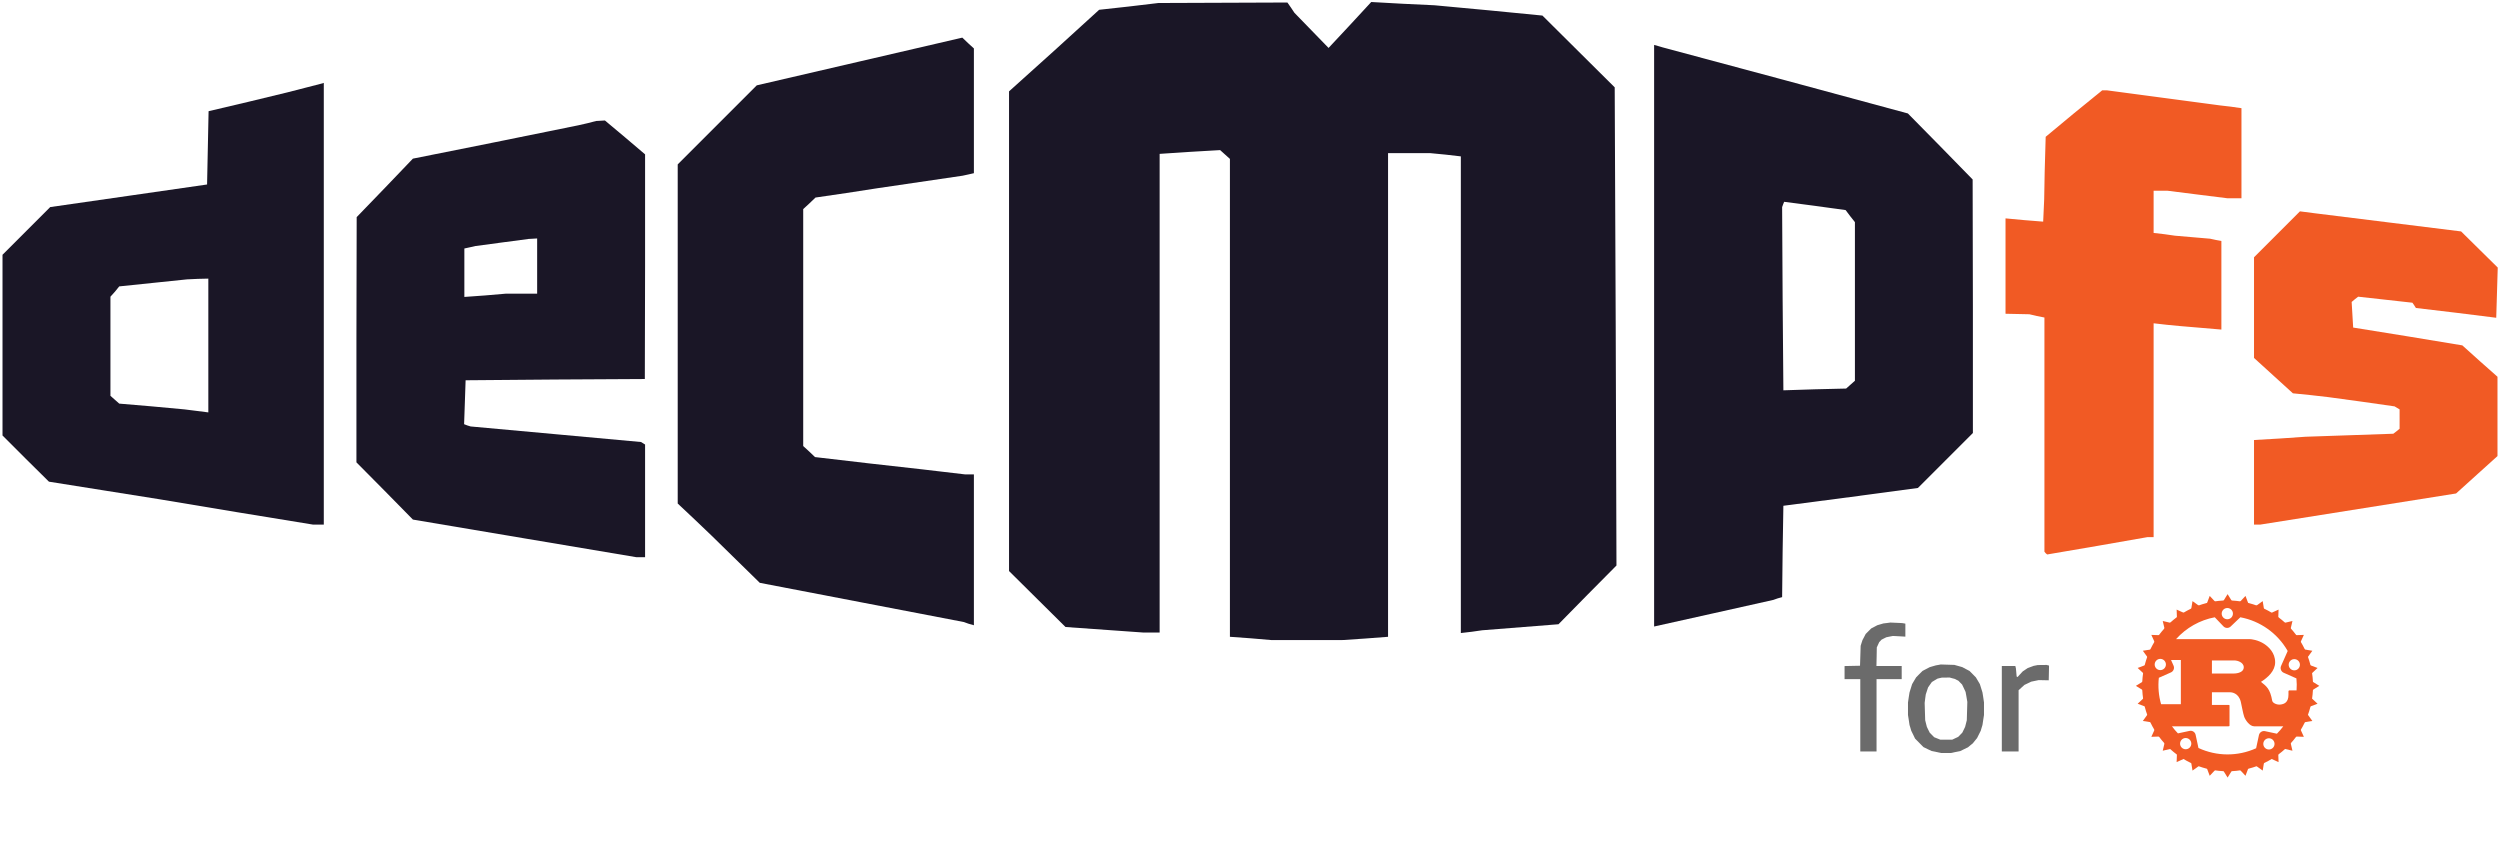
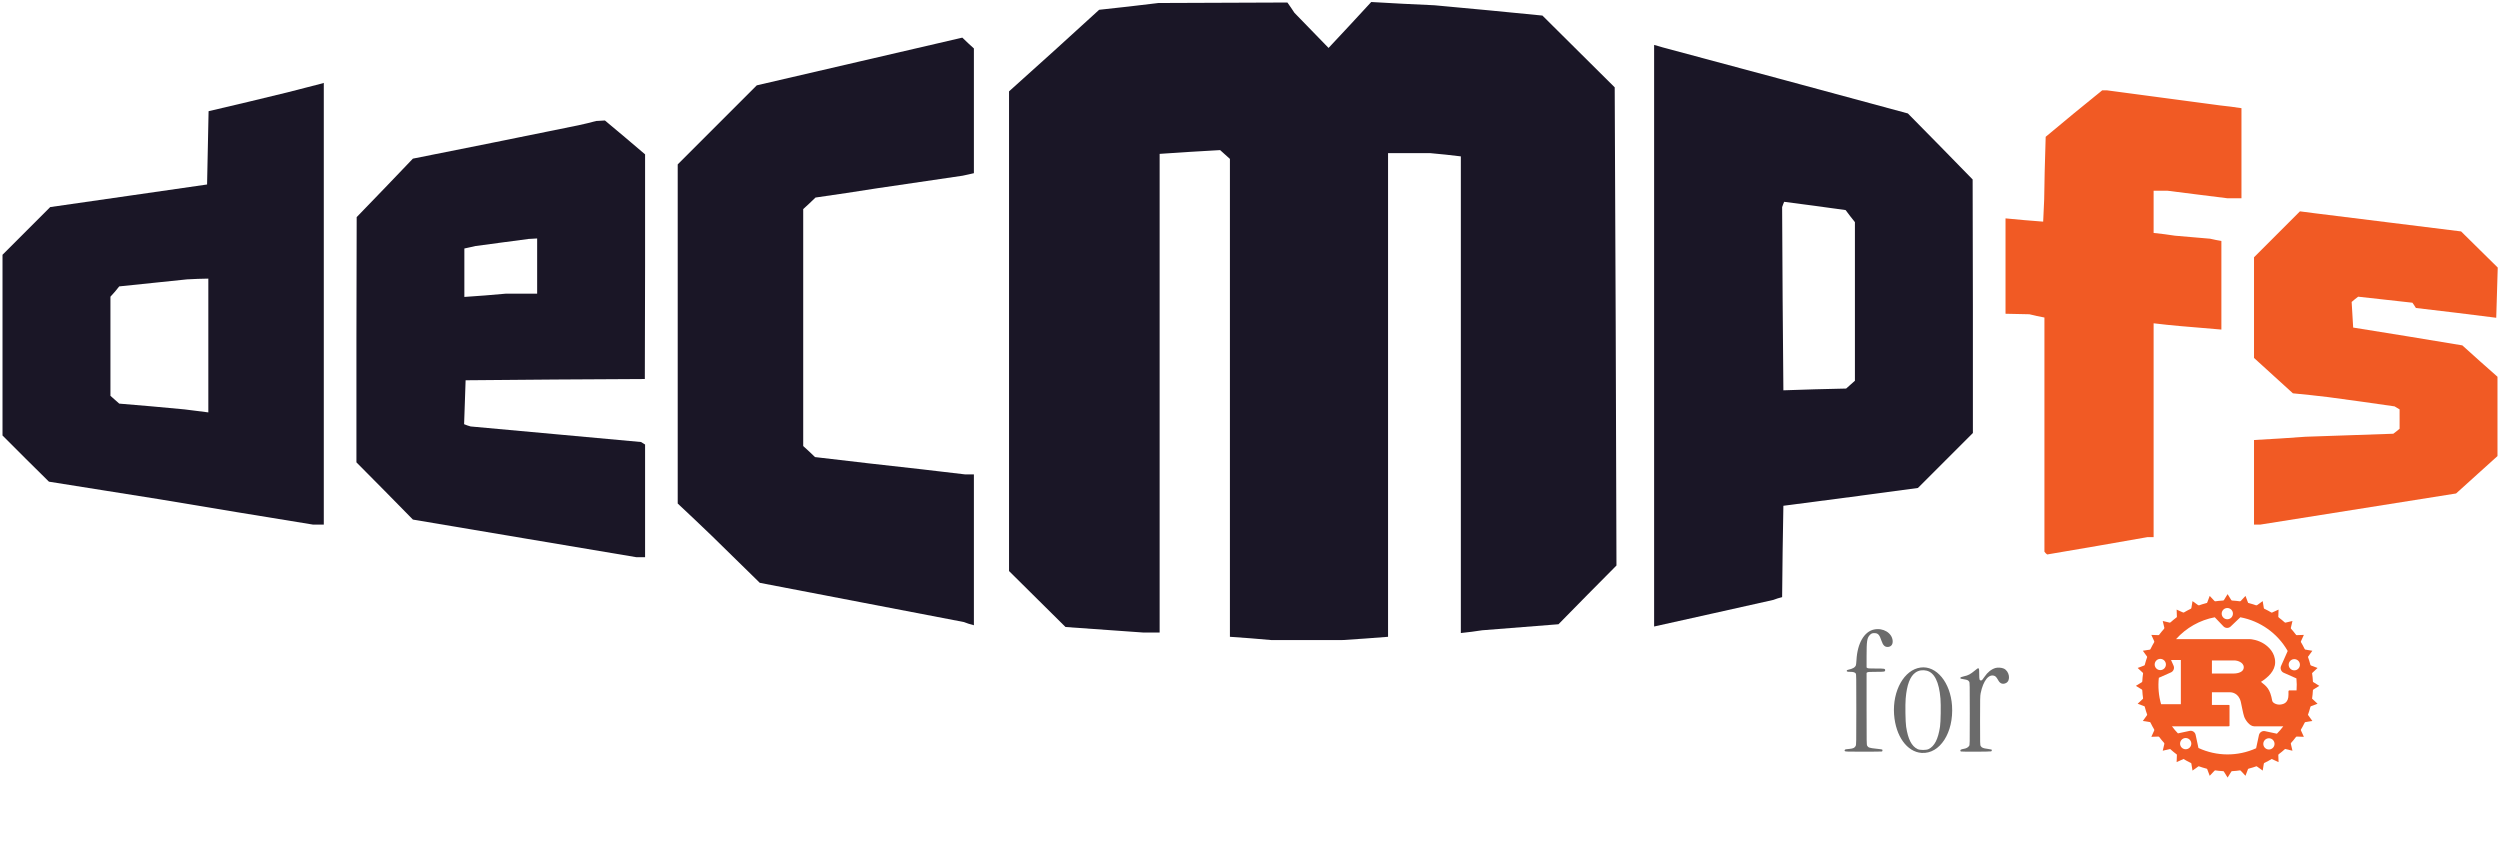
<svg xmlns="http://www.w3.org/2000/svg" viewBox="0 0 996 342" role="img" aria-label="deCMPfs for rust">
  <g transform="translate(0,256) scale(0.1,-0.1)" fill="#1a1626" stroke="none">
    <path d="M4497 2534 l-118 -13 -179 -163 -180 -162 0 -956 0 -955 113 -112 112 -111 155 -11 155 -11 33 0 32 0 0 954 0 953 121 8 120 7 20 -18 19 -17 0 -952 0 -952 83 -6 82 -7 141 0 141 0 91 6 92 7 0 963 0 964 84 0 83 0 62 -6 61 -7 0 -950 0 -949 43 5 42 6 152 12 152 12 115 117 116 117 -3 952 -4 953 -144 143 -144 143 -215 21 -215 20 -126 6 -126 7 -85 -92 -85 -91 -68 70 -68 70 -14 21 -14 20 -257 -1 -257 -1 -118 -14z" />
    <path d="M3420 2314 l-405 -94 -157 -157 -158 -158 0 -676 0 -675 68 -64 67 -64 96 -94 96 -94 406 -78 406 -78 20 -7 21 -6 0 300 0 301 -17 0 -18 0 -85 10 -85 10 -214 24 -214 25 -23 22 -24 22 0 472 0 472 25 23 24 23 123 18 123 19 170 25 170 25 23 5 22 5 0 248 0 249 -23 21 -23 22 -5 -1 -4 -1 -405 -94z" />
    <path d="M6590 1223 l0 -1159 238 53 237 53 17 6 18 5 2 182 3 182 268 35 268 36 109 109 110 110 0 505 -1 505 -129 132 -129 131 -488 132 -488 131 -17 5 -18 5 0 -1158z m781 476 l19 -24 0 -316 0 -316 -17 -15 -18 -16 -125 -3 -125 -4 -3 365 -2 365 4 11 4 10 122 -16 123 -17 18 -24z" />
    <path d="M1215 2210 l-70 -18 -157 -38 -157 -37 -3 -146 -3 -146 -312 -45 -313 -45 -95 -95 -95 -95 0 -360 0 -360 92 -92 93 -92 220 -35 220 -35 306 -51 306 -50 22 0 21 0 0 880 0 880 -2 -1 -3 -1 -70 -18z m-385 -1026 l0 -267 -47 6 -48 6 -130 12 -130 11 -18 16 -17 15 0 197 0 198 18 20 17 21 135 14 135 14 43 2 42 1 0 -266z" />
    <path d="M2340 2069 l-35 -8 -330 -67 -330 -66 -112 -117 -112 -116 -1 -488 0 -489 113 -114 112 -114 445 -75 446 -75 17 0 17 0 0 224 0 225 -8 5 -8 5 -339 31 -340 31 -13 4 -13 5 3 87 3 88 357 3 357 2 1 448 0 447 -80 68 -80 67 -17 -1 -18 -1 -35 -9z m-200 -569 l0 -110 -62 0 -63 0 -82 -7 -83 -6 0 96 0 97 23 5 22 5 105 14 105 14 18 1 17 1 0 -110z" />
  </g>
  <g transform="translate(0,256) scale(0.1,-0.1)" fill="#f15a24" stroke="none">
    <path d="M8262 2108 l-112 -93 -2 -70 -2 -70 -1 -55 -1 -55 -2 -44 -2 -44 -75 6 -75 7 0 -190 0 -190 48 -1 47 -1 30 -7 30 -6 0 -467 0 -466 5 -6 6 -5 199 34 200 35 13 0 12 0 0 426 0 426 53 -6 52 -5 83 -7 82 -7 0 177 0 176 -22 4 -23 5 -70 6 -70 6 -42 6 -43 5 0 84 0 84 28 0 28 0 119 -15 120 -15 28 0 27 0 0 179 0 180 -42 6 -43 5 -225 30 -225 30 -10 0 -10 0 -113 -92z" />
    <path d="M9071 1626 l-91 -91 0 -201 0 -200 78 -71 77 -70 70 -7 70 -8 132 -18 133 -19 10 -6 10 -6 0 -38 0 -39 -12 -10 -13 -10 -175 -6 -175 -6 -102 -7 -103 -6 0 -168 0 -169 13 0 12 0 390 62 390 62 83 75 82 74 0 158 0 158 -70 62 -70 63 -218 36 -217 35 -3 51 -3 51 13 11 13 10 108 -12 108 -12 7 -10 7 -11 160 -19 160 -20 3 100 3 100 -73 72 -73 72 -290 36 -290 36 -31 4 -31 4 -92 -92z" />
  </g>
-   <g transform="translate(734.8742 248) scale(0.2088353)">
-     <g transform="translate(0,249) scale(0.1,-0.1)" fill="#6b6b6b" stroke="none">
-       <path d="M808 2480 l-67 -8 -58 -17 -58 -17 -58 -31 -58 -30 -53 -53 -53 -53 -30 -58 -31 -58 -18 -55 -17 -55 -6 -190 -6 -190 -147 -3 -148 -3 0 -124 0 -125 150 0 150 0 0 -690 0 -690 155 0 155 0 0 690 0 690 240 0 240 0 0 125 0 125 -241 0 -241 0 4 178 3 177 23 50 23 50 22 23 22 24 45 23 46 23 63 13 63 12 119 -6 119 -7 0 124 0 124 -32 6 -33 5 -110 5 -110 5 -67 -9z" />
-       <path d="M1788 1680 l-46 -8 -59 -17 -58 -17 -69 -36 -69 -36 -61 -61 -61 -62 -38 -64 -38 -64 -25 -80 -25 -80 -15 -95 -14 -95 0 -120 0 -120 15 -95 14 -95 17 -55 16 -55 37 -75 36 -75 80 -81 80 -81 78 -38 78 -37 92 -19 92 -19 90 0 90 0 92 19 92 19 73 36 73 35 45 38 46 37 41 51 41 50 35 70 35 70 16 55 17 55 14 95 15 95 0 120 0 120 -14 95 -15 95 -25 80 -25 80 -38 64 -38 64 -61 62 -61 61 -69 36 -69 37 -75 21 -75 21 -130 4 -130 4 -47 -9z m267 -254 l50 -13 32 -17 33 -16 36 -37 36 -36 34 -71 33 -71 17 -95 16 -95 -5 -175 -5 -175 -16 -63 -16 -63 -27 -56 -27 -55 -39 -40 -39 -40 -56 -26 -57 -27 -115 0 -115 0 -57 23 -58 23 -42 43 -43 43 -28 56 -27 56 -16 63 -16 63 -5 166 -5 165 10 81 11 80 22 67 22 67 36 52 37 52 53 32 54 32 41 10 41 9 75 1 75 1 50 -14z" />
-       <path d="M3645 1670 l-40 -8 -56 -21 -56 -21 -46 -31 -46 -30 -51 -55 -50 -55 -8 5 -9 5 -7 78 -7 78 -6 23 -5 22 -129 0 -129 0 0 -815 0 -815 160 0 160 0 0 584 0 584 56 51 55 50 65 31 64 31 72 15 72 15 95 -2 96 -2 3 140 3 141 -23 6 -23 6 -85 -1 -85 -1 -40 -8z" />
+   <g transform="translate(734.8742 250.6367) scale(0.132)">
+     <g transform="translate(-0.549333,373.9648) scale(0.1,-0.1)" fill="#6b6b6b" stroke="none">
+       <path d="M901 3729 c-301 -59 -510 -420 -536 -924 -4 -66 -11 -134 -16 -152 -21 -67 -95 -111 -234 -140 -27 -5 -41 -14 -43 -27 -6 -28 15 -36 106 -36 91 0 141 -15 166 -51 15 -21 16 -119 16 -1084 0 -1013 -1 -1062 -19 -1101 -24 -54 -79 -81 -181 -89 -117 -9 -139 -14 -150 -35 -7 -14 -6 -23 6 -34 14 -14 78 -16 559 -16 299 0 550 3 559 6 18 7 22 49 5 60 -7 4 -90 15 -186 25 -194 20 -234 33 -265 89 -17 33 -18 85 -18 1117 l0 1082 22 15 c19 13 62 16 265 16 257 0 273 3 273 50 0 47 -16 50 -273 50 -203 0 -246 3 -265 16 l-22 15 0 342 c0 447 14 544 91 631 50 56 83 69 164 64 94 -6 137 -56 194 -229 47 -142 105 -196 203 -187 94 9 145 81 135 189 -21 233 -283 392 -556 338z" />
+       <path d="M2300 2580 c-495 -67 -851 -697 -800 -1417 47 -652 389 -1130 831 -1160 552 -37 972 614 918 1425 -46 700 -472 1217 -949 1152z m185 -95 c235 -61 373 -340 415 -842 16 -188 8 -709 -14 -851 -57 -375 -164 -584 -343 -673 -71 -36 -265 -36 -336 0 -179 89 -286 298 -343 673 -22 142 -30 663 -14 851 35 418 133 675 301 789 93 64 215 83 334 53z" />
+       <path d="M4560 2566 c-121 -35 -241 -130 -326 -259 -65 -97 -84 -117 -109 -117 -47 0 -55 25 -55 181 0 221 -5 225 -126 123 -143 -118 -206 -152 -336 -179 -80 -17 -108 -30 -108 -50 0 -21 12 -25 111 -40 97 -15 128 -29 156 -72 17 -25 18 -86 18 -969 0 -941 0 -943 -21 -971 -32 -43 -79 -71 -142 -83 -102 -20 -122 -29 -122 -55 0 -12 7 -26 16 -29 28 -11 894 -7 915 4 21 12 26 45 8 55 -6 4 -60 13 -121 21 -127 15 -174 35 -203 84 -20 34 -20 50 -20 770 0 669 2 743 18 824 78 384 248 594 422 522 35 -15 61 -47 118 -146 52 -89 136 -114 227 -67 147 75 103 356 -68 435 -67 30 -181 39 -252 18z" />
    </g>
  </g>
  <g transform="translate(836.32 222.16) scale(0.72)">
    <path fill="#f15a24" d="m71.05 23.68c-26.06 0-47.27 21.22-47.27 47.27s21.22 47.27 47.27 47.27 47.27-21.22 47.27-47.27-21.22-47.27-47.27-47.27zm-.07 4.2a3.1 3.11 0 0 1 3.02 3.11 3.11 3.11 0 0 1 -6.22 0 3.11 3.11 0 0 1 3.2-3.11zm7.12 5.12a38.27 38.27 0 0 1 26.2 18.66l-3.67 8.28c-.63 1.43.02 3.11 1.44 3.75l7.06 3.13a38.27 38.27 0 0 1 .08 6.64h-3.93c-.39 0-.55.26-.55.64v1.8c0 4.24-2.39 5.17-4.49 5.4-2 .23-4.21-.84-4.49-2.06-1.18-6.63-3.14-8.04-6.24-10.49 3.85-2.44 7.85-6.05 7.85-10.87 0-5.21-3.57-8.49-6-10.1-3.42-2.25-7.2-2.7-8.22-2.7h-40.6a38.27 38.27 0 0 1 21.41-12.08l4.79 5.02c1.08 1.13 2.87 1.18 4 .09zm-44.2 23.02a3.11 3.11 0 0 1 3.02 3.11 3.11 3.11 0 0 1 -6.22 0 3.11 3.11 0 0 1 3.2-3.11zm74.15.14a3.11 3.11 0 0 1 3.02 3.11 3.11 3.11 0 0 1 -6.22 0 3.11 3.11 0 0 1 3.2-3.11zm-68.29.5h5.42v24.44h-10.94a38.27 38.27 0 0 1 -1.24-14.61l6.7-2.98c1.43-.64 2.08-2.31 1.44-3.74zm22.62.26h12.91c.67 0 4.71.77 4.71 3.8 0 2.51-3.1 3.41-5.65 3.41h-11.98zm0 17.56h9.89c.9 0 4.83.26 6.08 5.28.39 1.54 1.26 6.56 1.85 8.17.59 1.8 2.98 5.4 5.53 5.4h16.14a38.27 38.27 0 0 1 -3.54 4.1l-6.57-1.41c-1.53-.33-3.04.65-3.37 2.18l-1.56 7.28a38.27 38.27 0 0 1 -31.91-.15l-1.56-7.28c-.33-1.53-1.83-2.51-3.36-2.18l-6.43 1.38a38.27 38.27 0 0 1 -3.32-3.92h31.27c.35 0 .59-.06.59-.39v-11.06c0-.32-.24-.39-.59-.39h-9.15zm-14.43 25.33a3.11 3.11 0 0 1 3.02 3.11 3.11 3.11 0 0 1 -6.22 0 3.11 3.11 0 0 1 3.2-3.11zm46.05.14a3.11 3.11 0 0 1 3.02 3.11 3.11 3.11 0 0 1 -6.22 0 3.11 3.11 0 0 1 3.2-3.11z" />
    <path fill="#f15a24" fill-rule="evenodd" d="m115.68 70.95a44.63 44.63 0 0 1 -44.63 44.63 44.63 44.63 0 0 1 -44.63-44.63 44.63 44.63 0 0 1 44.63-44.63 44.63 44.63 0 0 1 44.63 44.63zm-.84-4.31 6.96 4.31-6.96 4.31 5.98 5.59-7.66 2.87 4.78 6.65-8.09 1.32 3.4 7.46-8.19-.29 1.88 7.98-7.98-1.88.29 8.19-7.46-3.4-1.32 8.09-6.65-4.78-2.87 7.66-5.59-5.98-4.31 6.96-4.31-6.96-5.59 5.98-2.87-7.66-6.65 4.78-1.32-8.09-7.46 3.4.29-8.19-7.98 1.88 1.88-7.98-8.19.29 3.4-7.46-8.09-1.32 4.78-6.65-7.66-2.87 5.98-5.59-6.96-4.31 6.96-4.31-5.98-5.59 7.66-2.87-4.78-6.65 8.09-1.32-3.4-7.46 8.19.29-1.88-7.98 7.98 1.88-.29-8.19 7.46 3.4 1.32-8.09 6.65 4.78 2.87-7.66 5.59 5.98 4.31-6.96 4.31 6.96 5.59-5.98 2.87 7.66 6.65-4.78 1.32 8.09 7.46-3.4-.29 8.19 7.98-1.88-1.88 7.98 8.19-.29-3.4 7.46 8.09 1.32-4.78 6.65 7.66 2.87z" />
  </g>
</svg>
